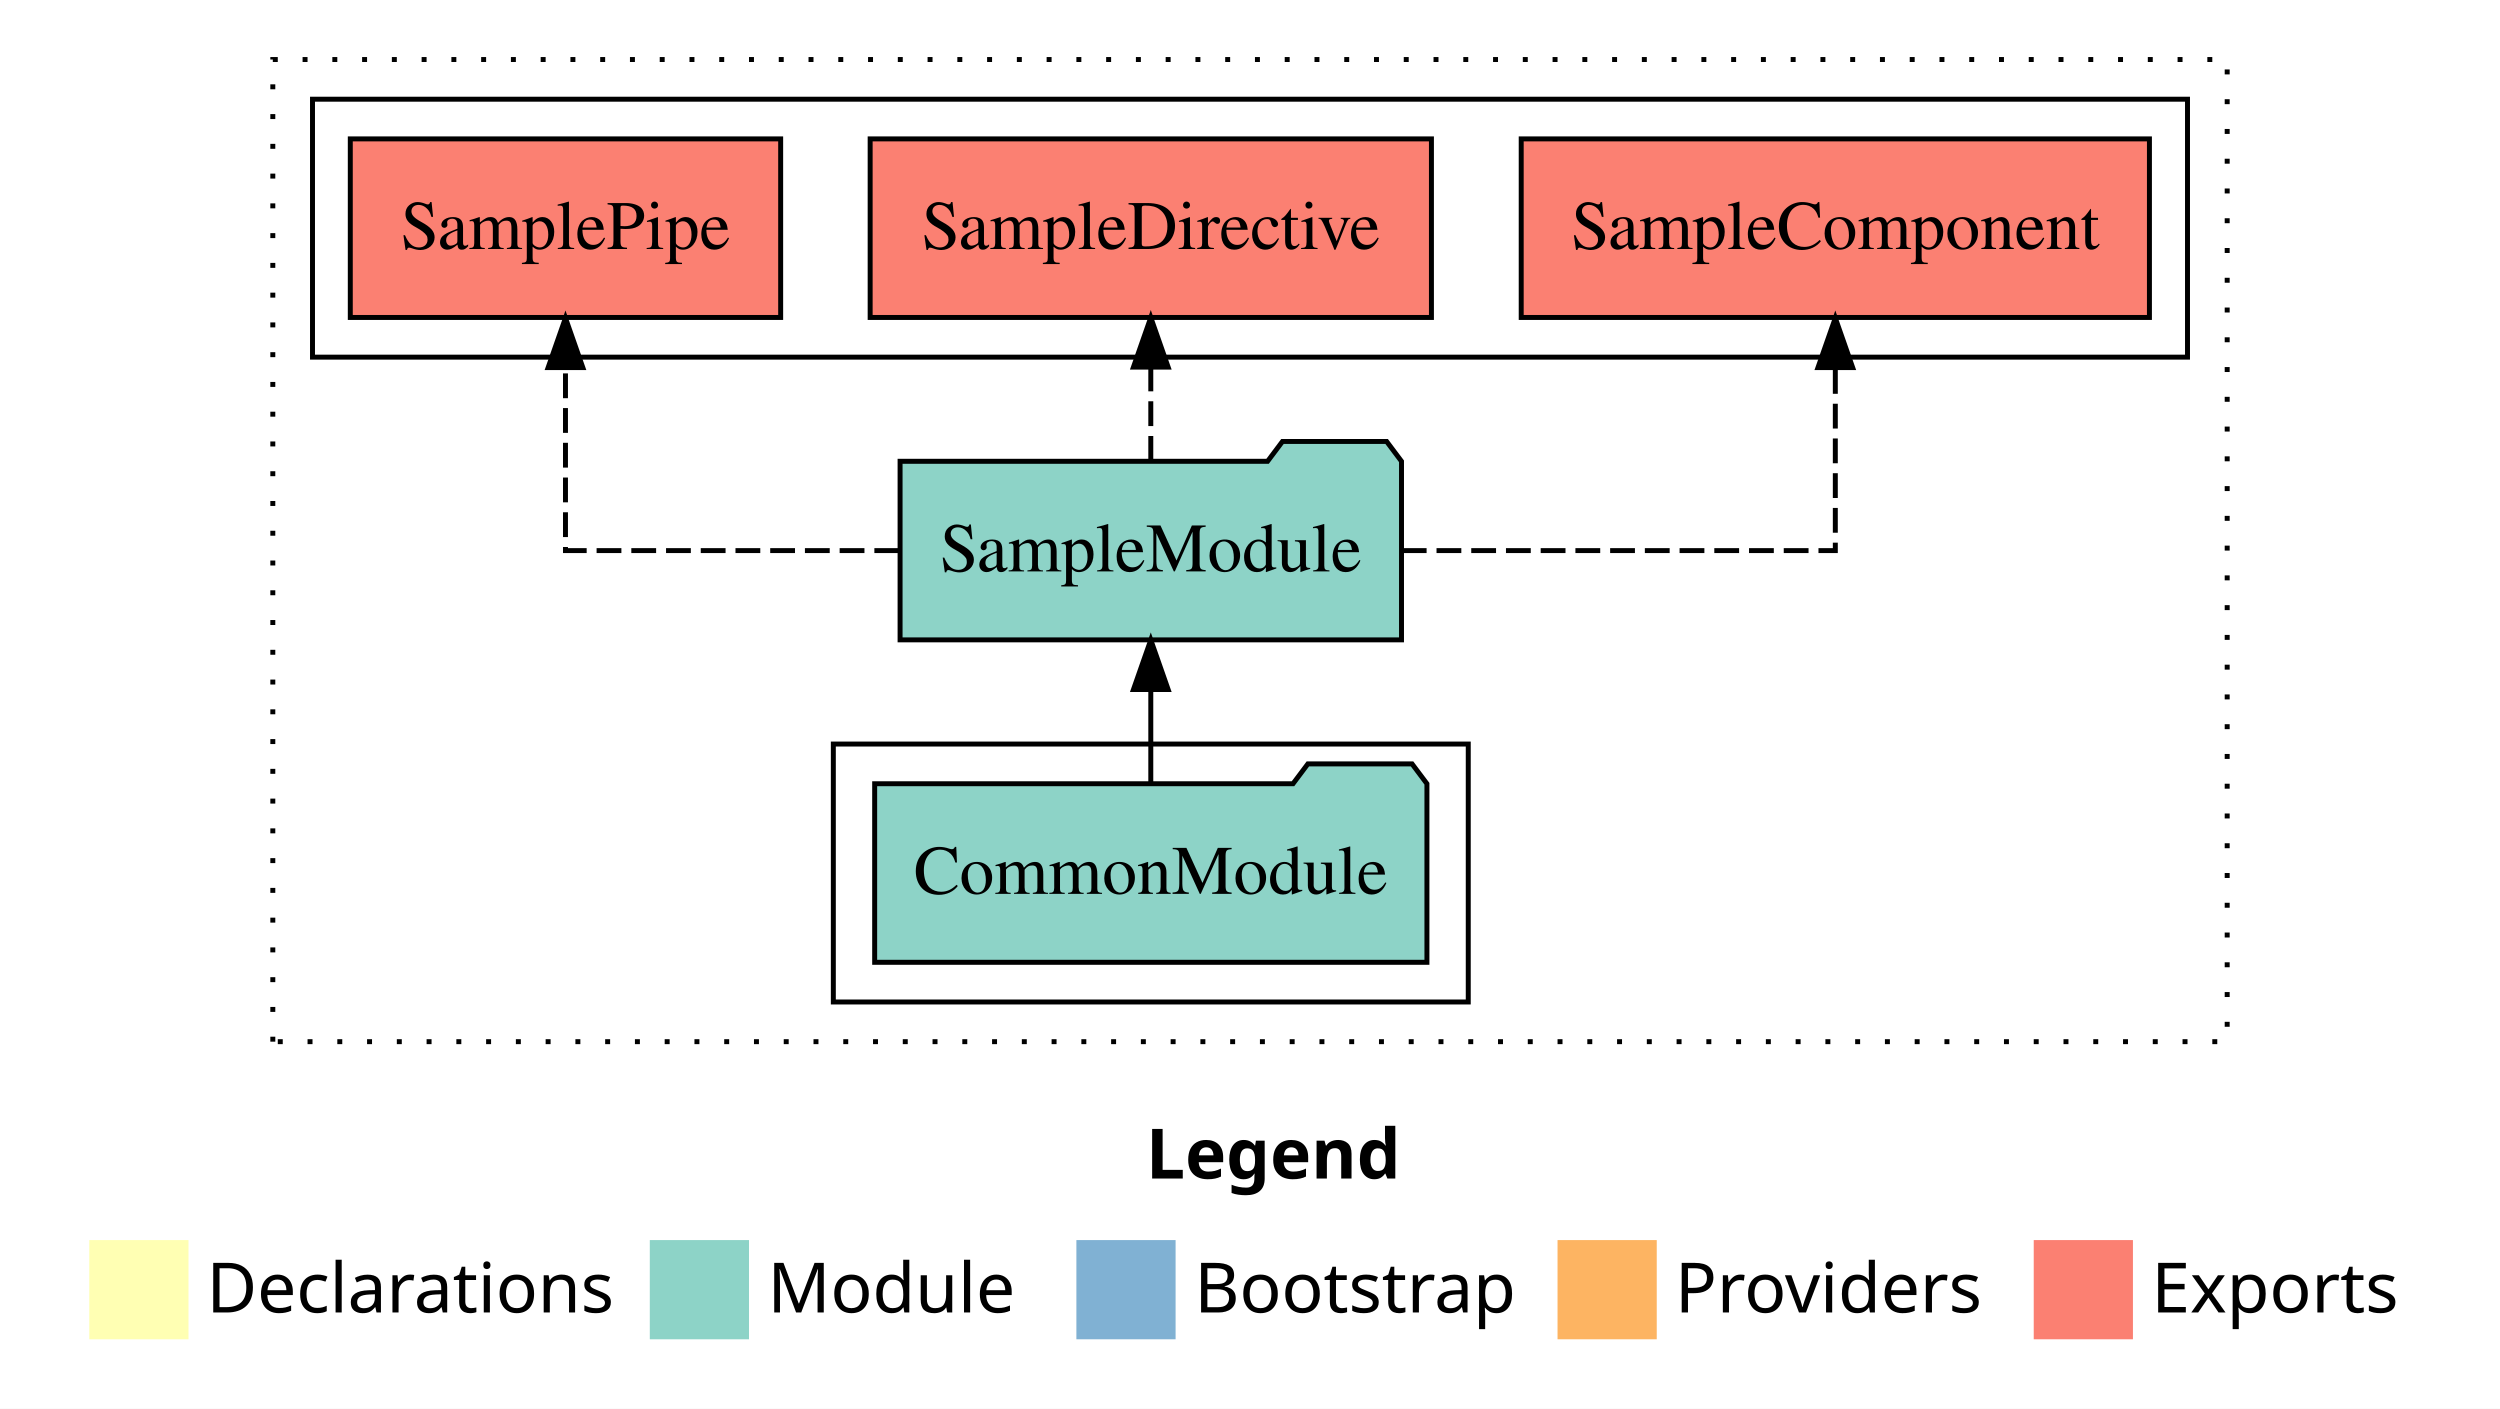
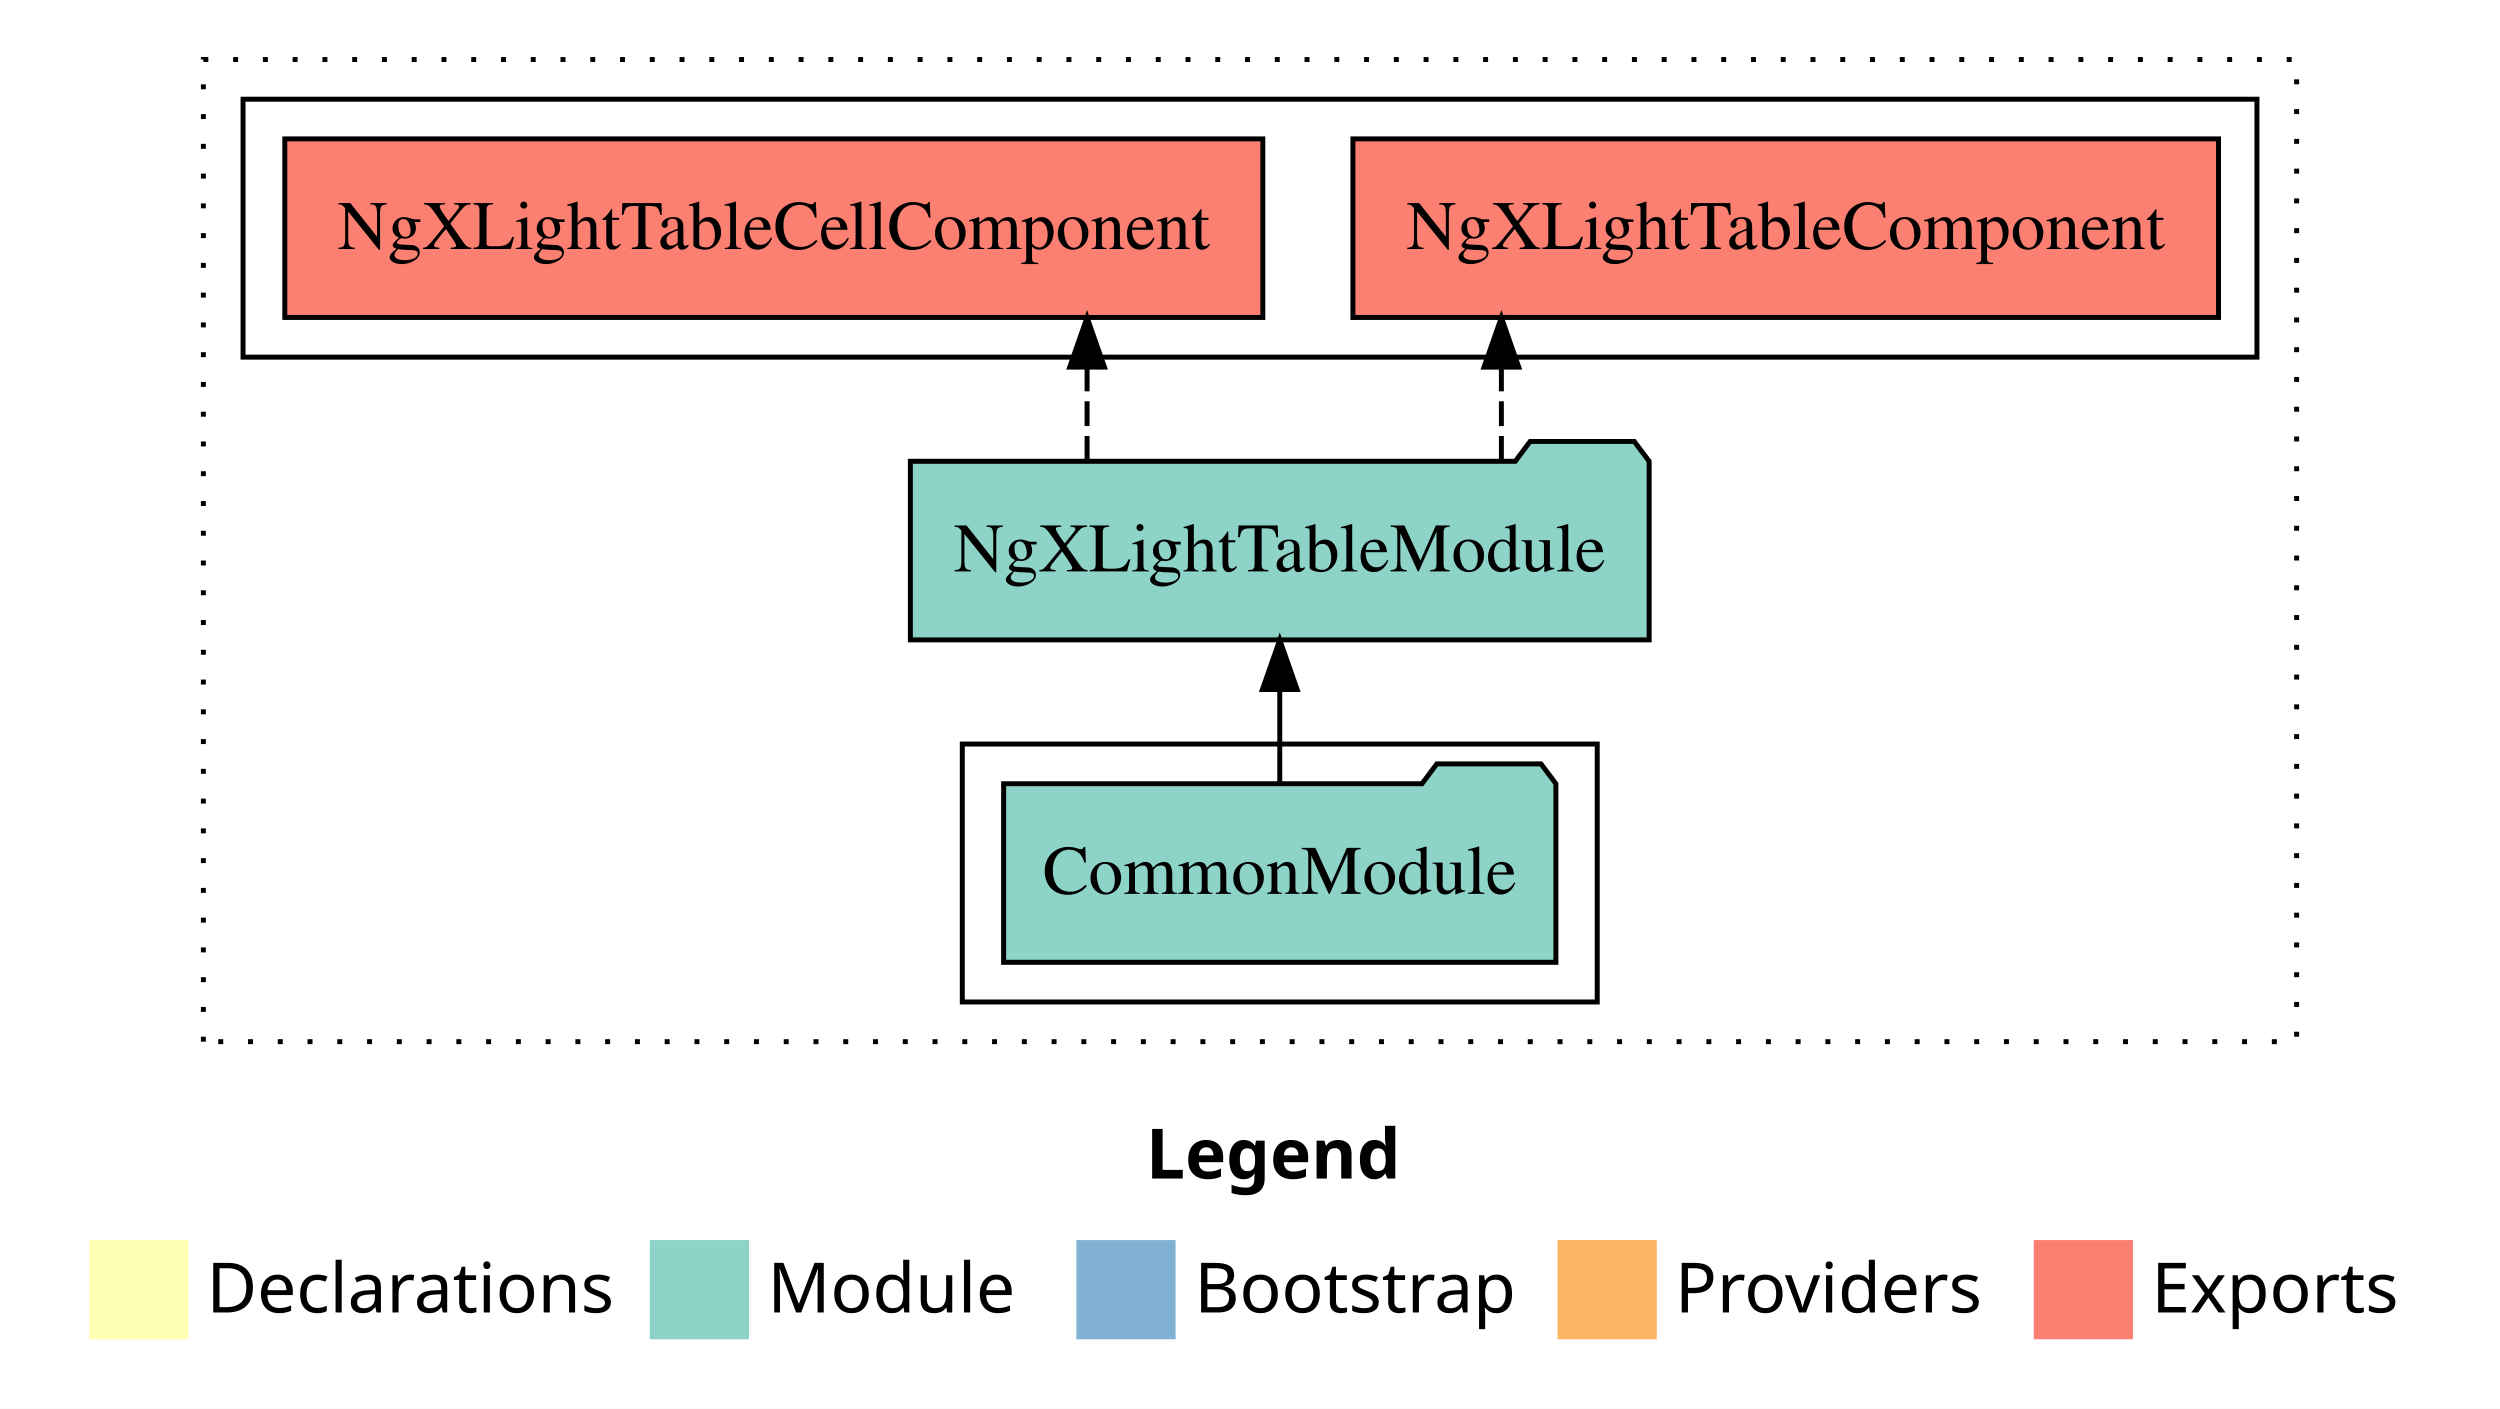
<svg xmlns="http://www.w3.org/2000/svg" width="504pt" height="284pt" viewBox="0.00 0.00 504.00 284.00">
  <g id="graph0" class="graph" transform="scale(1 1) rotate(0) translate(4 280)">
    <polygon fill="#ffffff" stroke="transparent" points="-4,4 -4,-280 500,-280 500,4 -4,4" />
    <text text-anchor="start" x="227.009" y="-42.4" font-family="sans-serif" font-weight="bold" font-size="14.00" fill="#000000">Legend</text>
    <polygon fill="#ffffb3" stroke="transparent" points="14,-10 14,-30 34,-30 34,-10 14,-10" />
    <text text-anchor="start" x="37.629" y="-15.4" font-family="sans-serif" font-size="14.00" fill="#000000">  Declarations</text>
    <polygon fill="#8dd3c7" stroke="transparent" points="127,-10 127,-30 147,-30 147,-10 127,-10" />
    <text text-anchor="start" x="150.725" y="-15.4" font-family="sans-serif" font-size="14.00" fill="#000000">  Module</text>
    <polygon fill="#80b1d3" stroke="transparent" points="213,-10 213,-30 233,-30 233,-10 213,-10" />
    <text text-anchor="start" x="236.781" y="-15.4" font-family="sans-serif" font-size="14.00" fill="#000000">  Bootstrap</text>
    <polygon fill="#fdb462" stroke="transparent" points="310,-10 310,-30 330,-30 330,-10 310,-10" />
    <text text-anchor="start" x="333.673" y="-15.4" font-family="sans-serif" font-size="14.00" fill="#000000">  Providers</text>
    <polygon fill="#fb8072" stroke="transparent" points="406,-10 406,-30 426,-30 426,-10 406,-10" />
    <text text-anchor="start" x="429.726" y="-15.4" font-family="sans-serif" font-size="14.00" fill="#000000">  Exports</text>
    <g id="clust1" class="cluster">
-       <polygon fill="none" stroke="#000000" stroke-dasharray="1,5" points="51,-70 51,-268 445,-268 445,-70 51,-70" />
+       <polygon fill="none" stroke="#000000" stroke-dasharray="1,5" points="37,-70 37,-268 459,-268 459,-70 37,-70" />
    </g>
    <g id="clust3" class="cluster">
-       <polygon fill="none" stroke="#000000" points="164,-78 164,-130 292,-130 292,-78 164,-78" />
+       <polygon fill="none" stroke="#000000" points="190,-78 190,-130 318,-130 318,-78 190,-78" />
    </g>
    <g id="clust4" class="cluster">
-       <polygon fill="none" stroke="#000000" points="59,-208 59,-260 437,-260 437,-208 59,-208" />
+       <polygon fill="none" stroke="#000000" points="45,-208 45,-260 451,-260 451,-208 45,-208" />
    </g>
    <g id="node1" class="node">
-       <polygon fill="#8dd3c7" stroke="#000000" points="283.668,-122 280.668,-126 259.668,-126 256.668,-122 172.332,-122 172.332,-86 283.668,-86 283.668,-122" />
-       <text text-anchor="middle" x="228" y="-99.8" font-family="Times,serif" font-size="14.00" fill="#000000">CommonModule</text>
+       <polygon fill="#8dd3c7" stroke="#000000" points="309.668,-122 306.668,-126 285.668,-126 282.668,-122 198.332,-122 198.332,-86 309.668,-86 309.668,-122" />
+       <text text-anchor="middle" x="254" y="-99.8" font-family="Times,serif" font-size="14.00" fill="#000000">CommonModule</text>
    </g>
    <g id="node2" class="node">
-       <polygon fill="#8dd3c7" stroke="#000000" points="278.544,-187 275.544,-191 254.544,-191 251.544,-187 177.456,-187 177.456,-151 278.544,-151 278.544,-187" />
-       <text text-anchor="middle" x="228" y="-164.8" font-family="Times,serif" font-size="14.00" fill="#000000">SampleModule</text>
+       <polygon fill="#8dd3c7" stroke="#000000" points="328.469,-187 325.469,-191 304.469,-191 301.469,-187 179.531,-187 179.531,-151 328.469,-151 328.469,-187" />
+       <text text-anchor="middle" x="254" y="-164.8" font-family="Times,serif" font-size="14.00" fill="#000000">NgXLightTableModule</text>
    </g>
    <g id="edge1" class="edge">
-       <path fill="none" stroke="#000000" d="M228,-122.106C228,-122.106 228,-140.991 228,-140.991" />
-       <polygon fill="#000000" stroke="#000000" points="224.5,-140.991 228,-150.991 231.5,-140.991 224.5,-140.991" />
+       <path fill="none" stroke="#000000" d="M254,-122.106C254,-122.106 254,-140.991 254,-140.991" />
+       <polygon fill="#000000" stroke="#000000" points="250.5,-140.991 254,-150.991 257.5,-140.991 250.5,-140.991" />
    </g>
    <g id="node3" class="node">
-       <polygon fill="#fb8072" stroke="#000000" points="429.325,-252 302.675,-252 302.675,-216 429.325,-216 429.325,-252" />
-       <text text-anchor="middle" x="366" y="-229.8" font-family="Times,serif" font-size="14.00" fill="#000000">SampleComponent </text>
+       <polygon fill="#fb8072" stroke="#000000" points="443.252,-252 268.748,-252 268.748,-216 443.252,-216 443.252,-252" />
+       <text text-anchor="middle" x="356" y="-229.8" font-family="Times,serif" font-size="14.00" fill="#000000">NgXLightTableComponent </text>
    </g>
    <g id="edge2" class="edge">
-       <path fill="none" stroke="#000000" stroke-dasharray="5,2" d="M278.603,-169C317.988,-169 366,-169 366,-169 366,-169 366,-205.894 366,-205.894" />
-       <polygon fill="#000000" stroke="#000000" points="362.5,-205.894 366,-215.894 369.5,-205.894 362.5,-205.894" />
+       <path fill="none" stroke="#000000" stroke-dasharray="5,2" d="M298.679,-187.106C298.679,-187.106 298.679,-205.991 298.679,-205.991" />
+       <polygon fill="#000000" stroke="#000000" points="295.179,-205.991 298.679,-215.991 302.179,-205.991 295.179,-205.991" />
    </g>
    <g id="node4" class="node">
-       <polygon fill="#fb8072" stroke="#000000" points="284.577,-252 171.423,-252 171.423,-216 284.577,-216 284.577,-252" />
-       <text text-anchor="middle" x="228" y="-229.8" font-family="Times,serif" font-size="14.00" fill="#000000">SampleDirective </text>
+       <polygon fill="#fb8072" stroke="#000000" points="250.585,-252 53.415,-252 53.415,-216 250.585,-216 250.585,-252" />
+       <text text-anchor="middle" x="152" y="-229.8" font-family="Times,serif" font-size="14.00" fill="#000000">NgXLightTableCellComponent </text>
    </g>
    <g id="edge3" class="edge">
-       <path fill="none" stroke="#000000" stroke-dasharray="5,2" d="M228,-187.106C228,-187.106 228,-205.991 228,-205.991" />
-       <polygon fill="#000000" stroke="#000000" points="224.5,-205.991 228,-215.991 231.5,-205.991 224.5,-205.991" />
-     </g>
-     <g id="node5" class="node">
-       <polygon fill="#fb8072" stroke="#000000" points="153.382,-252 66.618,-252 66.618,-216 153.382,-216 153.382,-252" />
-       <text text-anchor="middle" x="110" y="-229.8" font-family="Times,serif" font-size="14.00" fill="#000000">SamplePipe </text>
-     </g>
-     <g id="edge4" class="edge">
-       <path fill="none" stroke="#000000" stroke-dasharray="5,2" d="M177.273,-169C145.291,-169 110,-169 110,-169 110,-169 110,-205.894 110,-205.894" />
-       <polygon fill="#000000" stroke="#000000" points="106.5,-205.894 110,-215.894 113.5,-205.894 106.5,-205.894" />
+       <path fill="none" stroke="#000000" stroke-dasharray="5,2" d="M215.154,-187.106C215.154,-187.106 215.154,-205.991 215.154,-205.991" />
+       <polygon fill="#000000" stroke="#000000" points="211.654,-205.991 215.154,-215.991 218.654,-205.991 211.654,-205.991" />
    </g>
  </g>
</svg>
